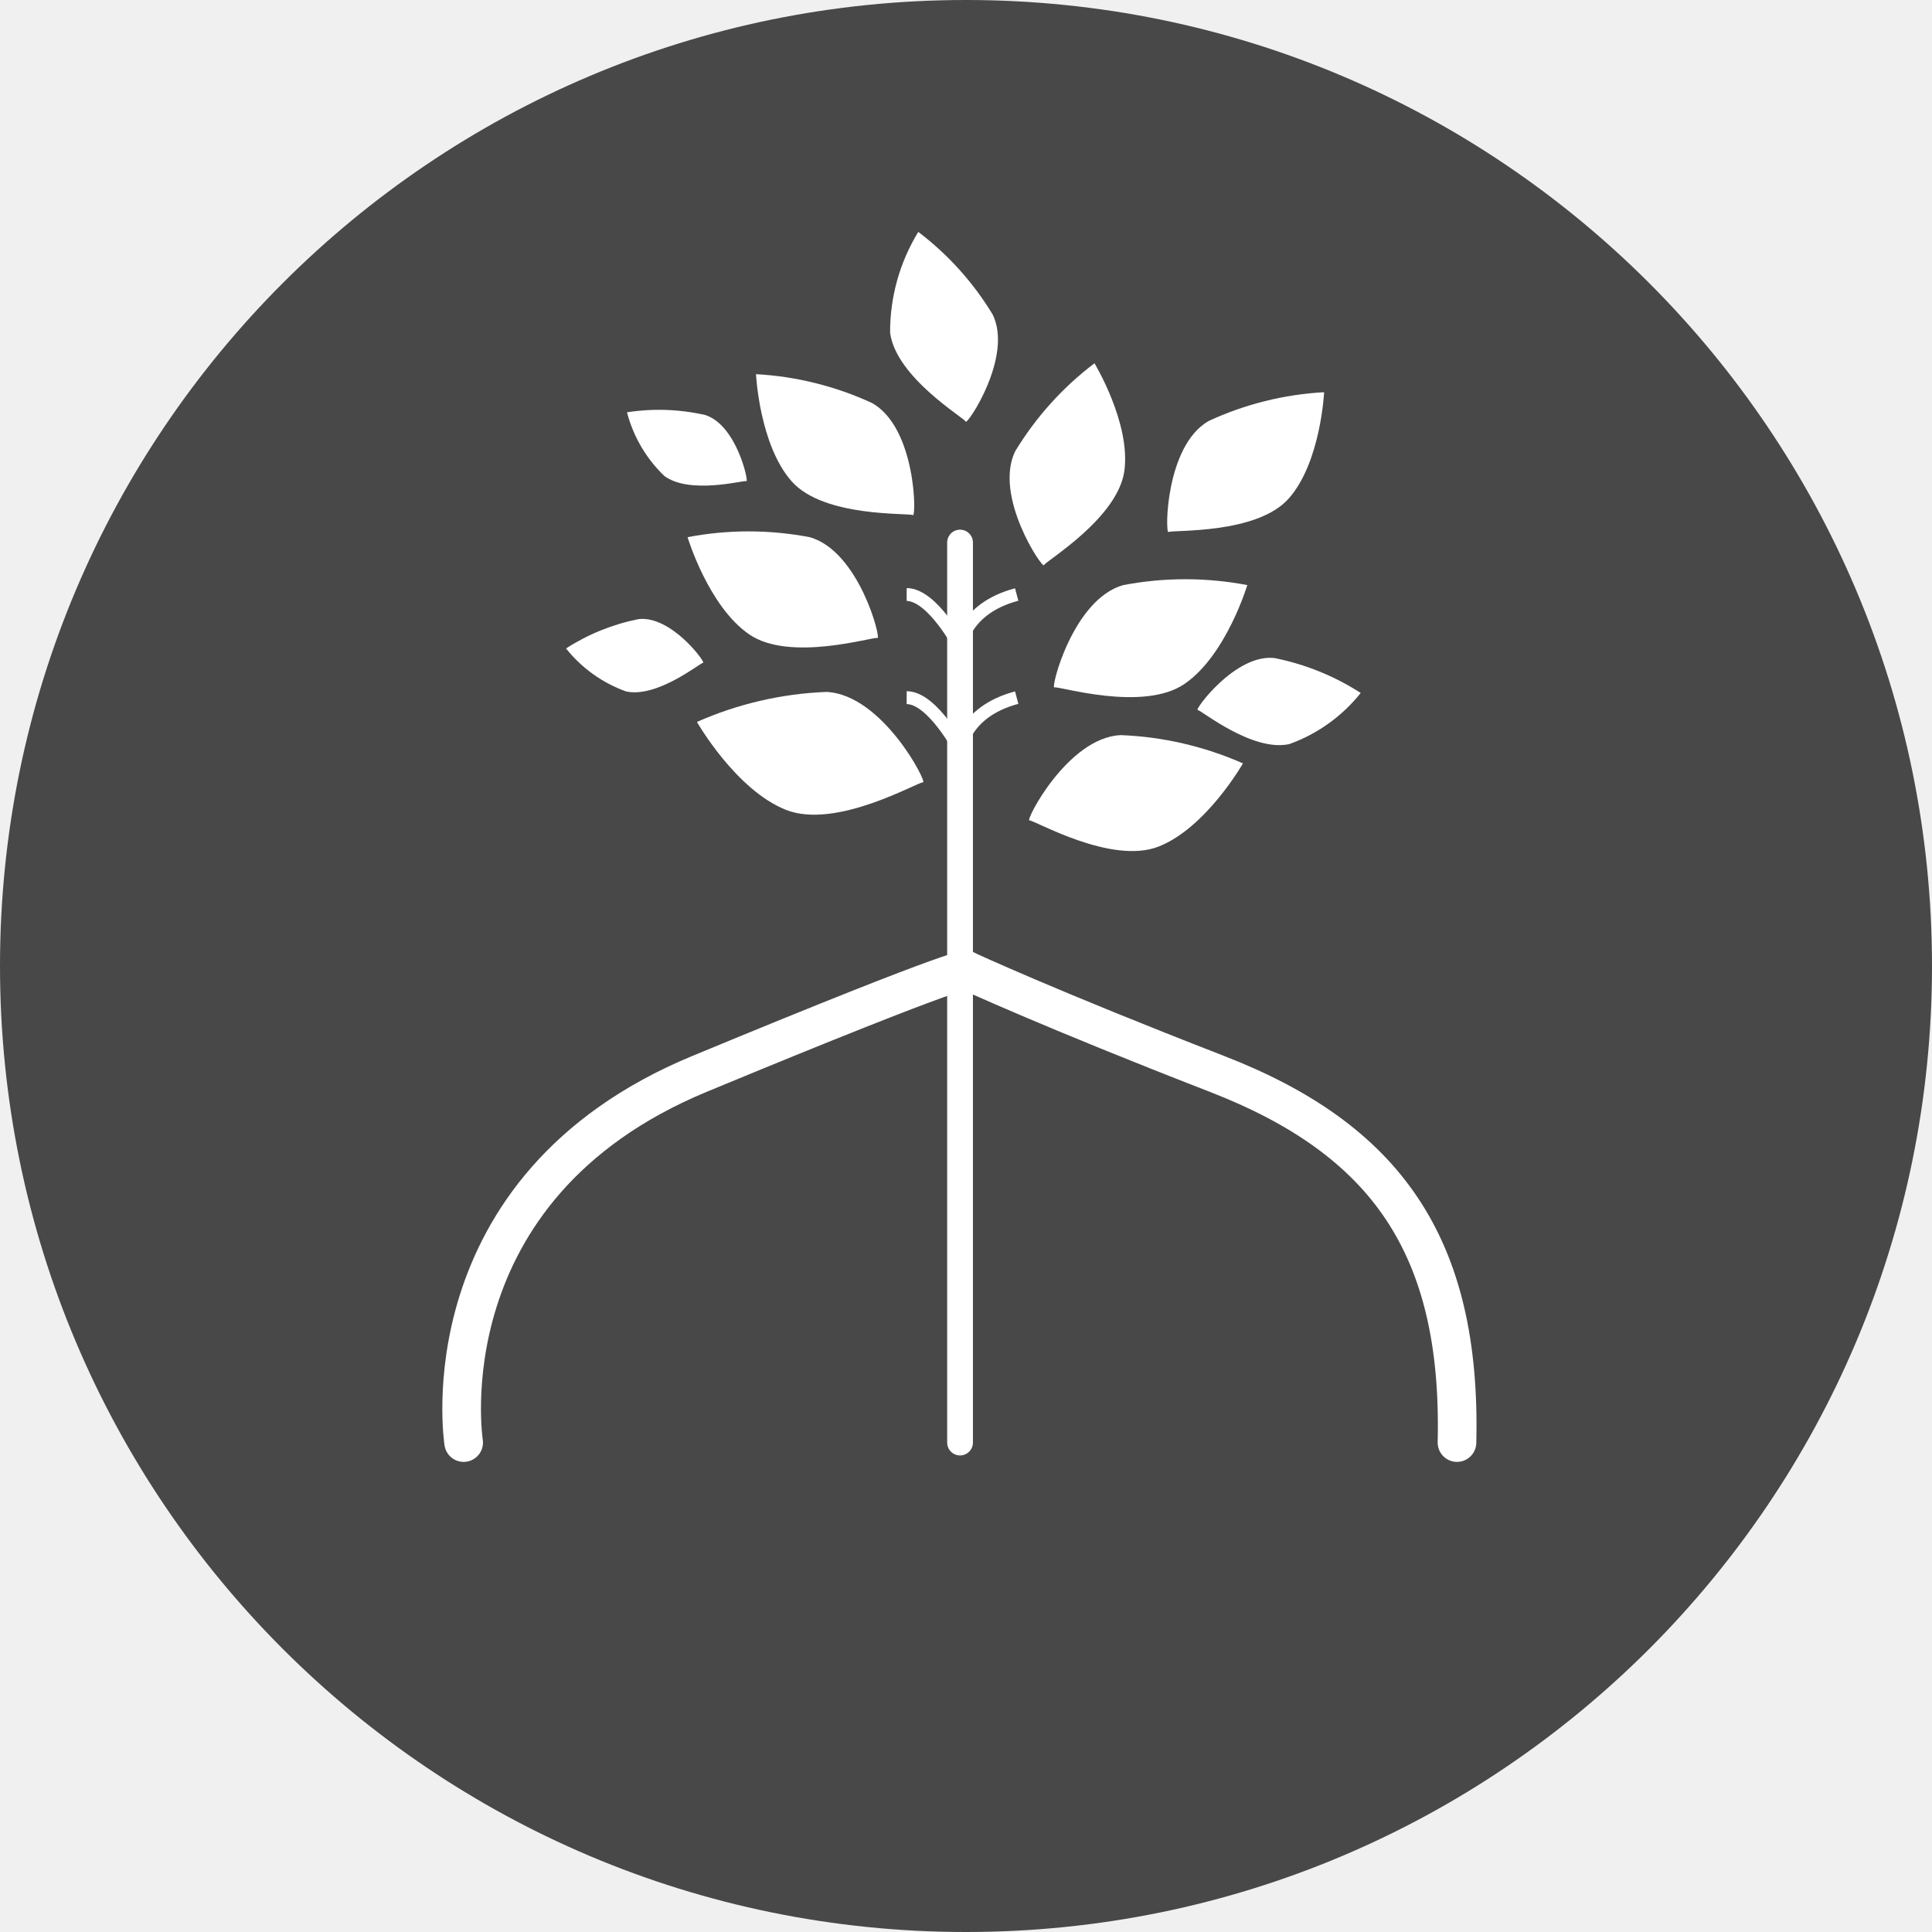
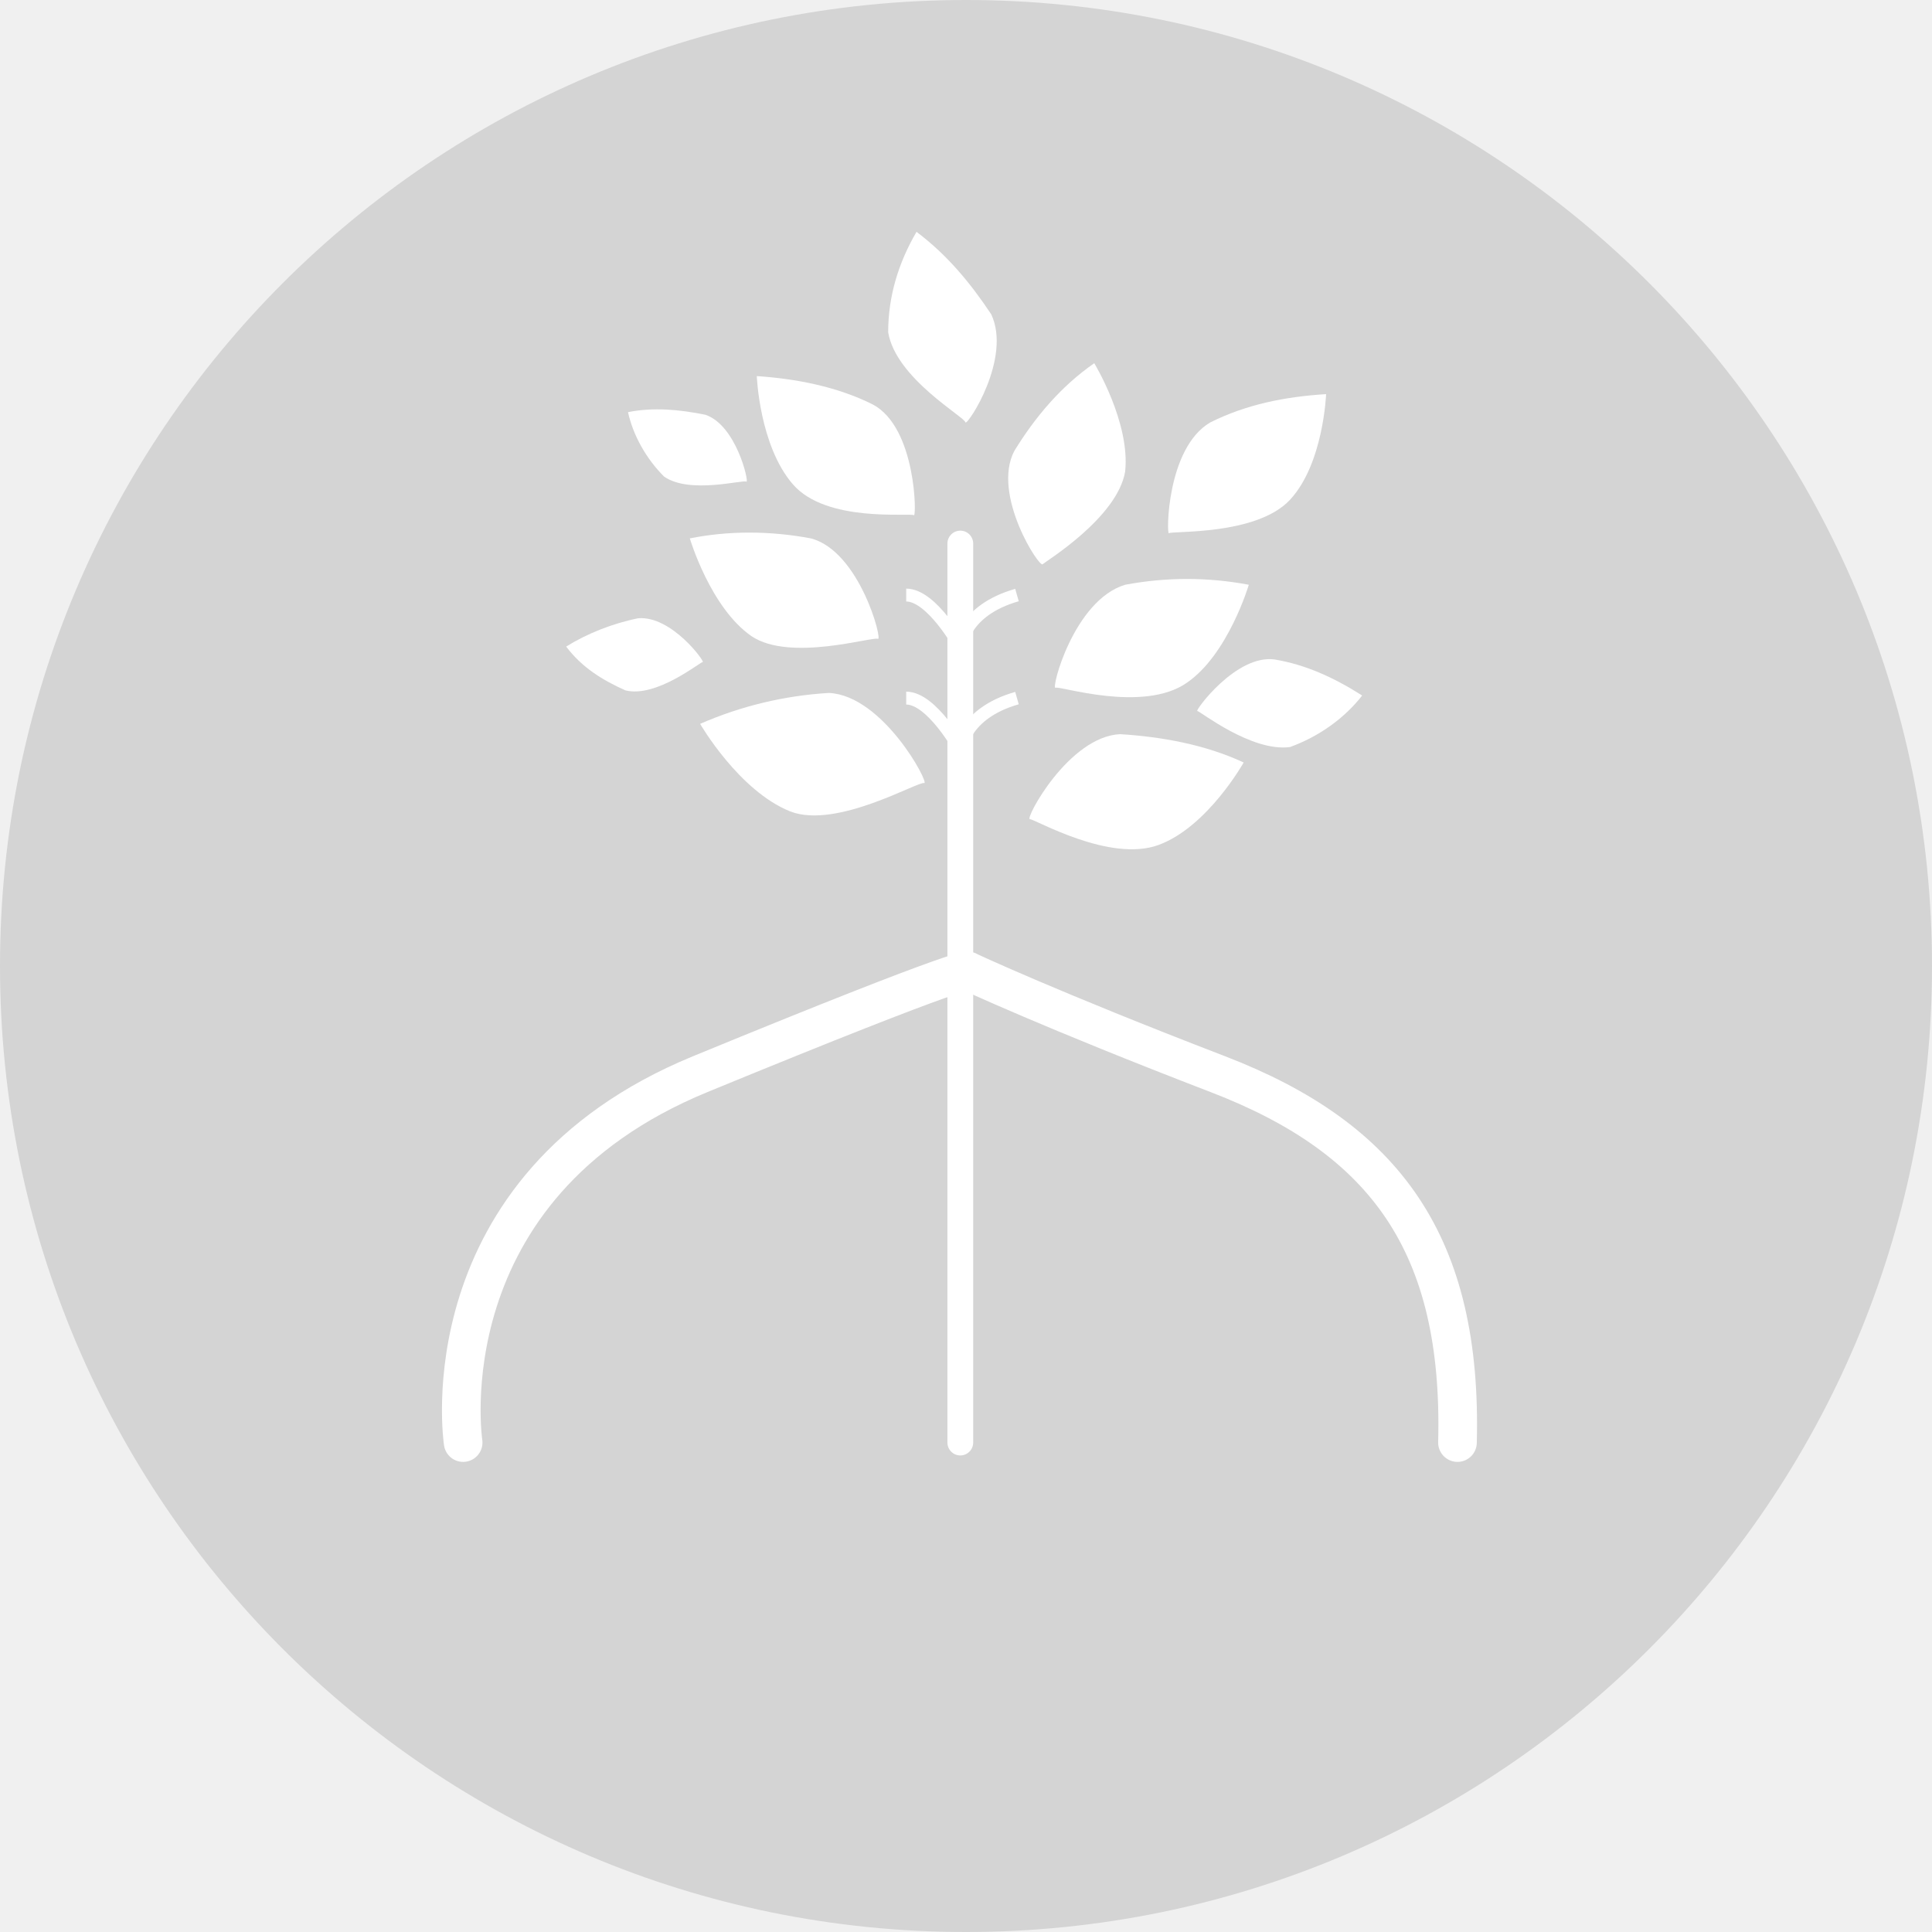
- <svg xmlns="http://www.w3.org/2000/svg" width="75" height="75" viewBox="0 0 75 75">
-   <defs>
-     <style>.a{fill:#484848;}.b,.c,.d,.e{fill:none;}.b,.d,.e{stroke:#fff;}.b,.d{stroke-linecap:round;}.b{stroke-width:1.5px;}.e{stroke-width:0.5px;}.f{fill:#fff;}</style>
-   </defs>
+ <svg xmlns="http://www.w3.org/2000/svg" version="1.1" id="Layer_1" x="0px" y="0px" viewBox="0 0 75 75" style="enable-background:new 0 0 75 75;" xml:space="preserve">
+   <style type="text/css">
+ 	.st0{fill:#D4D4D4;}
+ 	.st1{fill:none;stroke:#FFFFFF;stroke-width:1.5;stroke-linecap:round;}
+ 	.st2{fill:none;}
+ 	.st3{fill:none;stroke:#FFFFFF;stroke-linecap:round;}
+ 	.st4{fill:none;stroke:#FFFFFF;stroke-width:0.5;}
+ 	.st5{fill:#FFFFFF;}
+ </style>
  <g transform="translate(-969 -4618)">
-     <circle class="a" cx="37.5" cy="37.5" r="37.5" transform="translate(969 4618)" />
+     <circle class="st0" cx="1006.5" cy="4655.5" r="37.5" />
    <g transform="translate(-3568.621 6633)">
-       <path class="b" d="M4653.62-2366.99s-1.549-9.876,9.152-14.31,10.366-4.021,10.366-4.021,3.2,1.486,9.729,4.021,9.5,6.643,9.314,14.31" transform="translate(-98 407.99)" />
-       <path class="c" d="M4653.584-2373.522a9.271,9.271,0,0,1,6.091-9.185c6.756-2.8,6.034-3.446,6.034-3.446a19.2,19.2,0,0,0,6.026,3.446c4.124,1.6,6.311,4.344,6.193,9.185" transform="translate(-90.817 413.847)" />
-       <path class="d" d="M4730.688-2410.885v-34.938" transform="translate(-155.798 451.885)" />
-       <path class="e" d="M4726.681-2421.766c-2.066.551-2.2,2.029-2.2,2.029s-1.066-2.025-2.071-2.029" transform="translate(-149.592 433.848)" />
-       <path class="e" d="M4726.681-2421.766c-2.066.551-2.2,2.029-2.2,2.029s-1.066-2.025-2.071-2.029" transform="translate(-149.592 429.845)" />
-       <path class="f" d="M4763.6-2454.329c-.135.095-.131-3.347,1.561-4.313a12.271,12.271,0,0,1,4.479-1.116s-.129,2.719-1.371,4.125S4763.733-2454.422,4763.6-2454.329Z" transform="translate(-180.617 459.983)" />
-       <path class="f" d="M.054,5.666c-.14.1-.134-3.494,1.63-4.5A12.827,12.827,0,0,1,6.358,0S6.224,2.838,4.927,4.306.194,5.568.054,5.666Z" transform="translate(4579.872 -1993.825) rotate(14)" />
-       <path class="f" d="M.055,5.736c-.141.1-.136-3.537,1.65-4.558A12.985,12.985,0,0,1,6.436,0S6.3,2.873,4.988,4.359.2,5.637.055,5.736Z" transform="matrix(0.891, 0.454, -0.454, 0.891, 4580.138, -1988.287)" />
-       <path class="f" d="M.041,4.255c-.1.074-.1-2.623,1.224-3.381A9.633,9.633,0,0,1,4.774,0,6.242,6.242,0,0,1,3.7,3.233C2.726,4.335.146,4.181.041,4.255Z" transform="matrix(0.809, 0.588, -0.588, 0.809, 4586.581, -1990.906)" />
-       <path class="f" d="M.051,5.4C-.082,5.493-.077,2.07,1.6,1.109A12.222,12.222,0,0,1,6.058,0S5.93,2.7,4.695,4.1.184,5.305.051,5.4Z" transform="translate(4575.086 -1997.51) rotate(-34)" />
-       <path class="f" d="M.048,0C-.077-.086-.072,3.13,1.508,4.033A11.487,11.487,0,0,0,5.693,5.076,7.443,7.443,0,0,0,4.412,1.22C3.251-.094.173.09.048,0Z" transform="translate(4575.15 -1998.606) rotate(-146)" />
-       <path class="f" d="M4769.636-2454.285c.138.1.129-3.374-1.574-4.348a12.383,12.383,0,0,0-4.515-1.125s.131,2.741,1.383,4.159S4769.5-2454.379,4769.636-2454.285Z" transform="translate(-196.578 459.283)" />
-       <path class="f" d="M.053,0c-.138-.1-.132,3.441,1.605,4.435a12.636,12.636,0,0,0,4.6,1.147s-.132-2.8-1.409-4.241S.191.1.053,0Z" transform="translate(4571.735 -1990.245) rotate(166)" />
-       <path class="f" d="M.058,0C-.092-.1-.086,3.746,1.8,4.827A13.747,13.747,0,0,0,6.813,6.074S6.67,3.033,5.28,1.46.208.107.058,0Z" transform="matrix(-0.891, 0.454, -0.454, -0.891, 4573.504, -1984.656)" />
-       <path class="f" d="M.034,0C-.054-.061-.051,2.206,1.063,2.843a8.1,8.1,0,0,0,2.95.735A5.247,5.247,0,0,0,3.11.86C2.291-.066.122.063.034,0Z" transform="matrix(-0.809, 0.588, -0.588, -0.809, 4564.945, -1989.292)" />
-       <path class="f" d="M.034,0C-.054-.061-.051,2.206,1.063,2.843a8.1,8.1,0,0,0,2.95.735A5.247,5.247,0,0,0,3.11.86C2.291-.066.122.063.034,0Z" transform="matrix(-0.978, 0.208, -0.208, -0.978, 4566.63, -1996.33)" />
+       <path class="st1" d="M4555.6-1959c0,0-1.5-9.9,9.2-14.3s10.4-4,10.4-4s3.2,1.5,9.7,4s9.5,6.6,9.3,14.3" />
+       <path class="st2" d="M4562.8-1959.7c-0.2-4.1,2.3-7.8,6.1-9.2c6.8-2.8,6-3.4,6-3.4c1.8,1.5,3.8,2.7,6,3.4c4.1,1.6,6.3,4.3,6.2,9.2    " />
+       <path class="st3" d="M4574.9-1959v-34.9" />
+       <path class="st4" d="M4577.1-1987.9c-2.1,0.6-2.2,2-2.2,2s-1.1-2-2.1-2" />
+       <path class="st4" d="M4577.1-1991.9c-2.1,0.6-2.2,2-2.2,2s-1.1-2-2.1-2" />
+       <path class="st5" d="M4583-1994.3c-0.1,0.1-0.1-3.3,1.6-4.3c1.4-0.7,2.9-1,4.5-1.1c0,0-0.1,2.7-1.4,4.1S4583.1-1994.4,4583-1994.3    z" />
+       <path class="st5" d="M4578.6-1988.3c-0.2,0.1,0.7-3.4,2.7-4c1.6-0.3,3.2-0.3,4.8,0c0,0-0.8,2.7-2.4,3.8    C4582-1987.3,4578.7-1988.4,4578.6-1988.3z" />
+       <path class="st5" d="M4577.6-1983.2c-0.2,0,1.5-3.2,3.5-3.3c1.6,0.1,3.3,0.4,4.8,1.1c0,0-1.4,2.5-3.3,3.2    S4577.8-1983.2,4577.6-1983.2z" />
+       <path class="st5" d="M4584.1-1987.4c-0.1,0,1.5-2.2,3-2c1.2,0.2,2.3,0.7,3.4,1.4c-0.7,0.9-1.7,1.6-2.8,2    C4586.2-1985.8,4584.2-1987.4,4584.1-1987.4z" />
+       <path class="st5" d="M4578.1-1993.1c-0.1,0.2-2-2.7-1.1-4.4c0.8-1.3,1.8-2.5,3.1-3.4c0,0,1.4,2.3,1.2,4.2    C4581-1994.9,4578.2-1993.2,4578.1-1993.1z" />
+       <path class="st5" d="M4575.1-1998.6c0.1,0.1,1.8-2.5,1-4.2c-0.8-1.2-1.7-2.3-2.9-3.2c-0.7,1.2-1.1,2.5-1.1,3.9    C4572.4-2000.3,4575.1-1998.8,4575.1-1998.6z" />
+       <path class="st5" d="M4573.1-1995c0.1,0.1,0.1-3.4-1.6-4.3c-1.4-0.7-3-1-4.5-1.1c0,0,0.1,2.7,1.4,4.2S4572.9-1995.1,4573.1-1995z" />
+       <path class="st5" d="M4571.7-1990.2c0.2,0.1-0.7-3.4-2.6-3.9c-1.6-0.3-3.2-0.3-4.7,0c0,0,0.8,2.7,2.4,3.8    C4568.3-1989.3,4571.5-1990.3,4571.7-1990.2z" />
+       <path class="st5" d="M4573.5-1984.6c0.2,0-1.6-3.4-3.7-3.5c-1.7,0.1-3.4,0.5-5,1.2c0,0,1.5,2.6,3.5,3.4    C4570.1-1982.8,4573.3-1984.7,4573.5-1984.6z" />
+       <path class="st5" d="M4564.9-1989.3c0.1,0-1.2-1.8-2.5-1.7c-1,0.2-2,0.6-2.8,1.1c0.6,0.8,1.4,1.3,2.3,1.7    C4563.1-1987.9,4564.8-1989.3,4564.9-1989.3z" />
+       <path class="st5" d="M4566.6-1996.3c0.1,0-0.4-2.2-1.6-2.6c-1-0.2-2-0.3-3-0.1c0.2,0.9,0.7,1.8,1.4,2.5    C4564.4-1995.8,4566.5-1996.4,4566.6-1996.3z" />
    </g>
  </g>
</svg>
